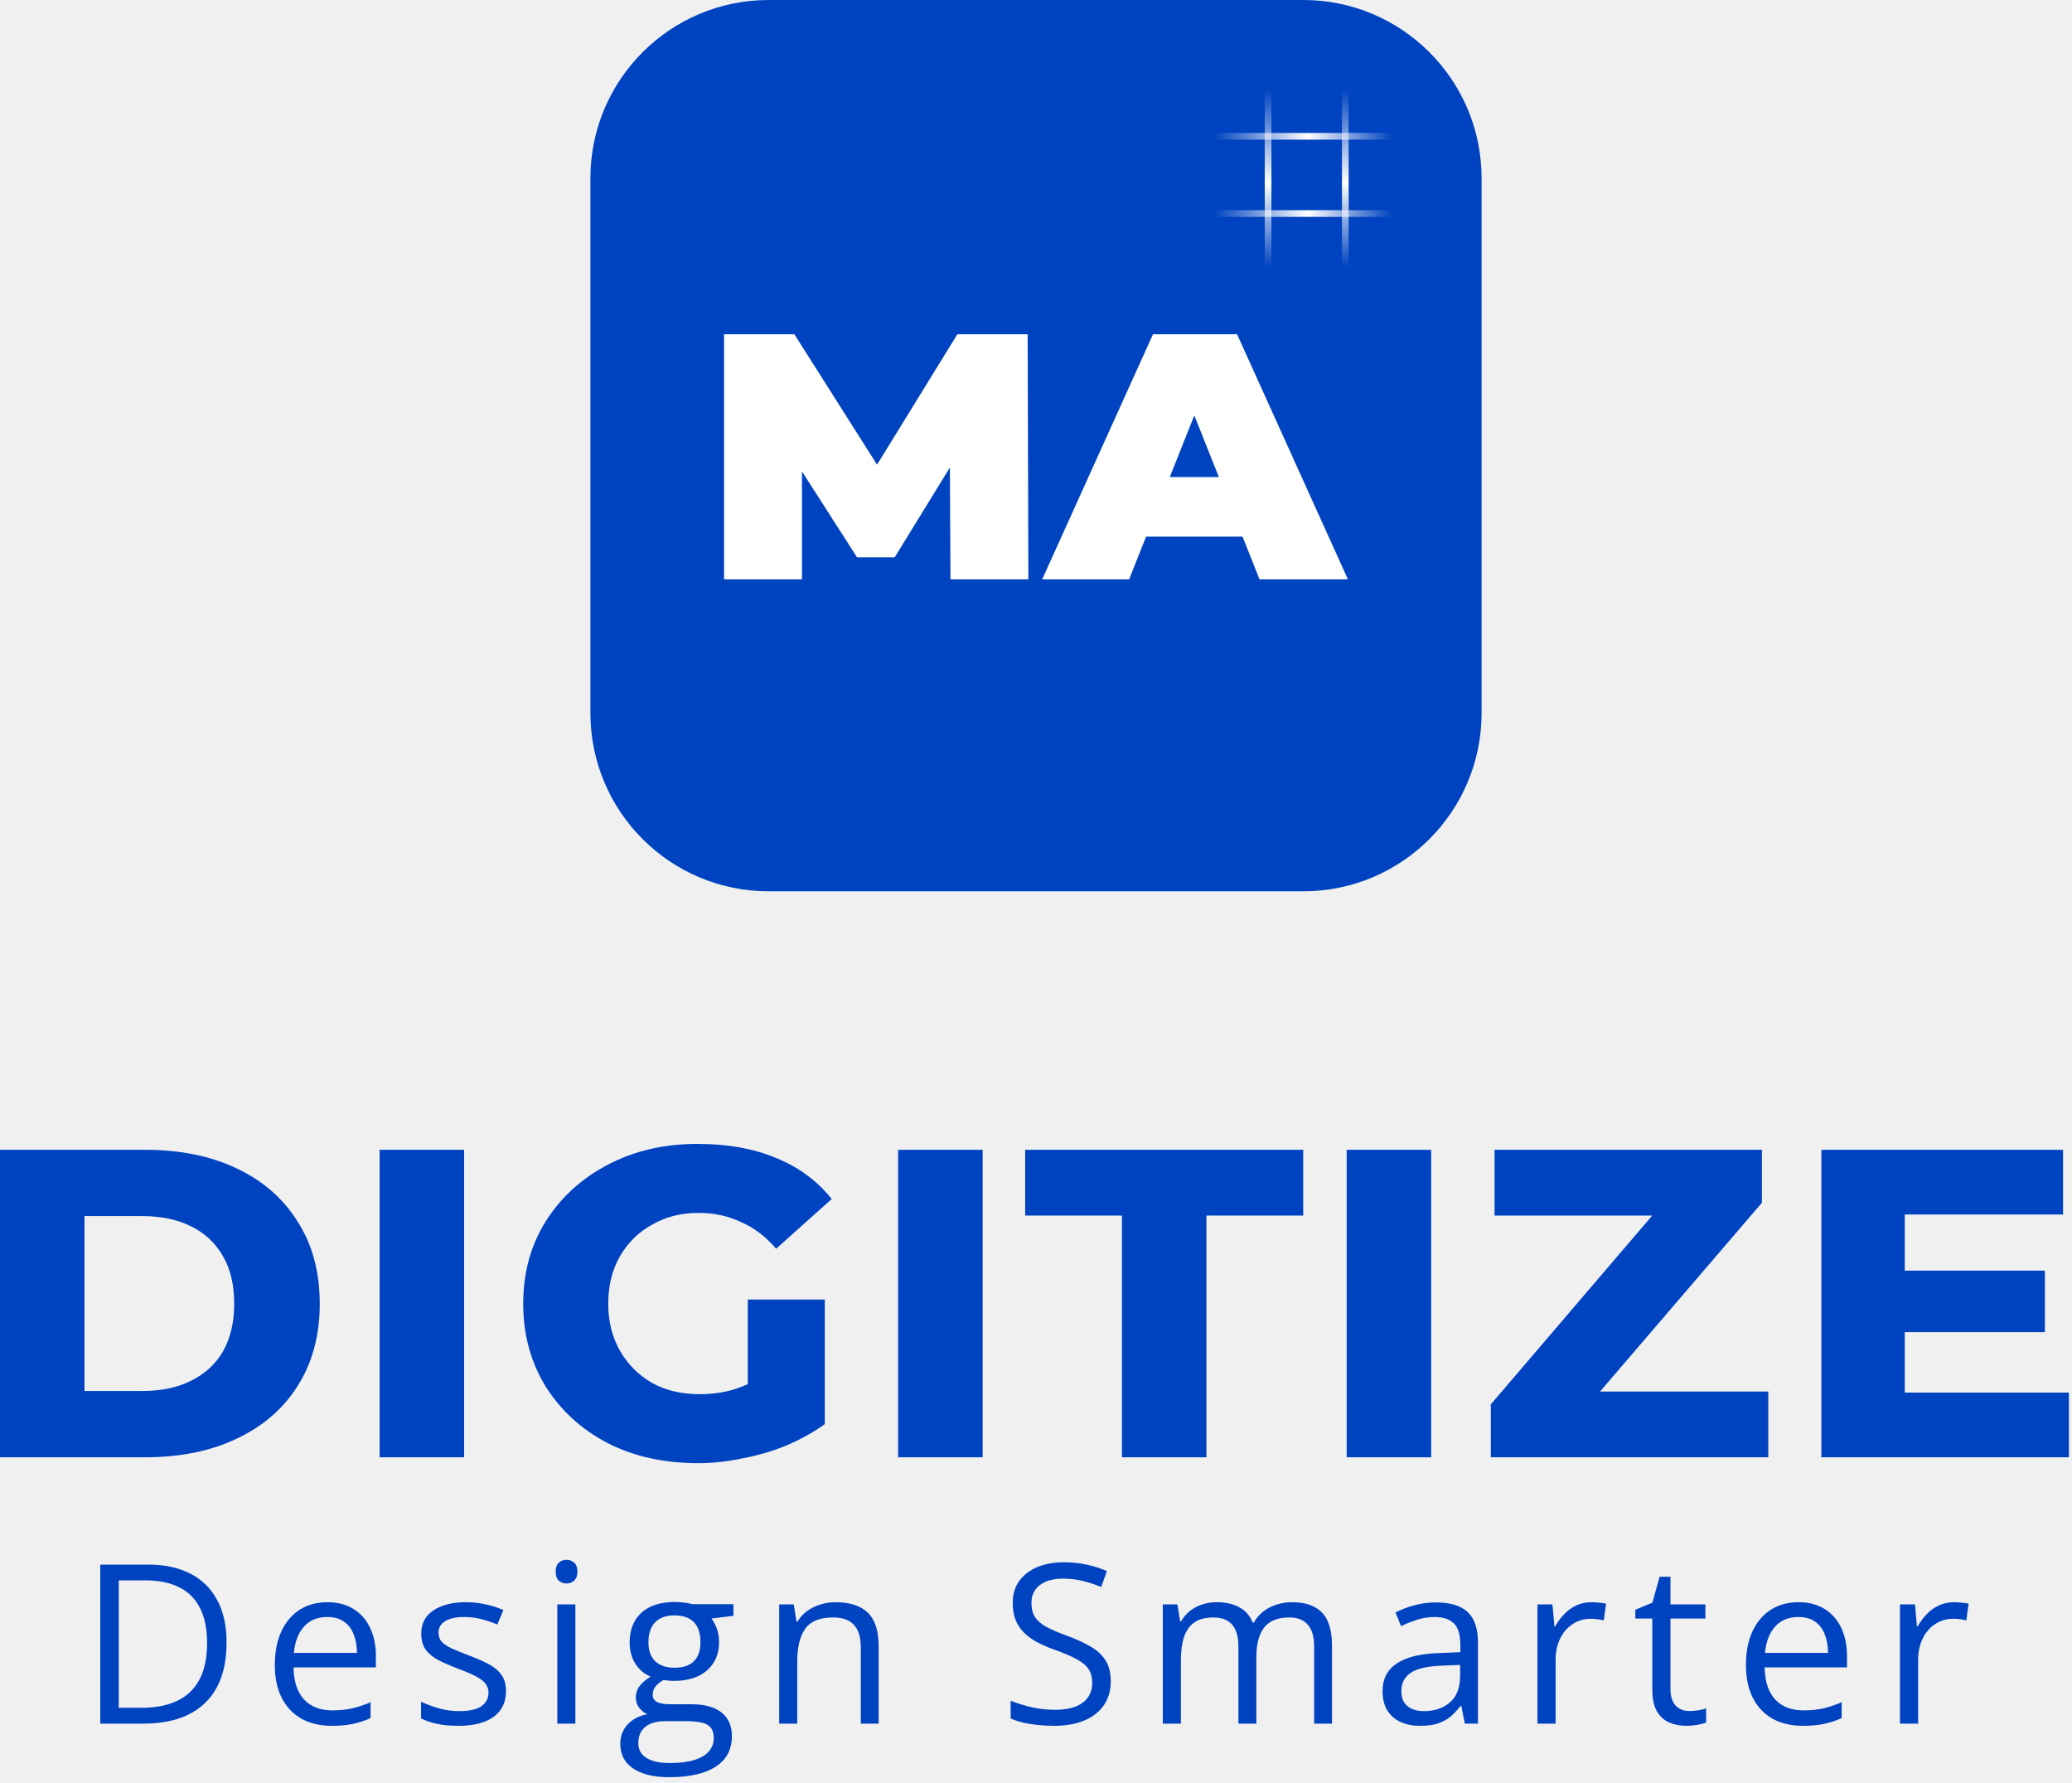
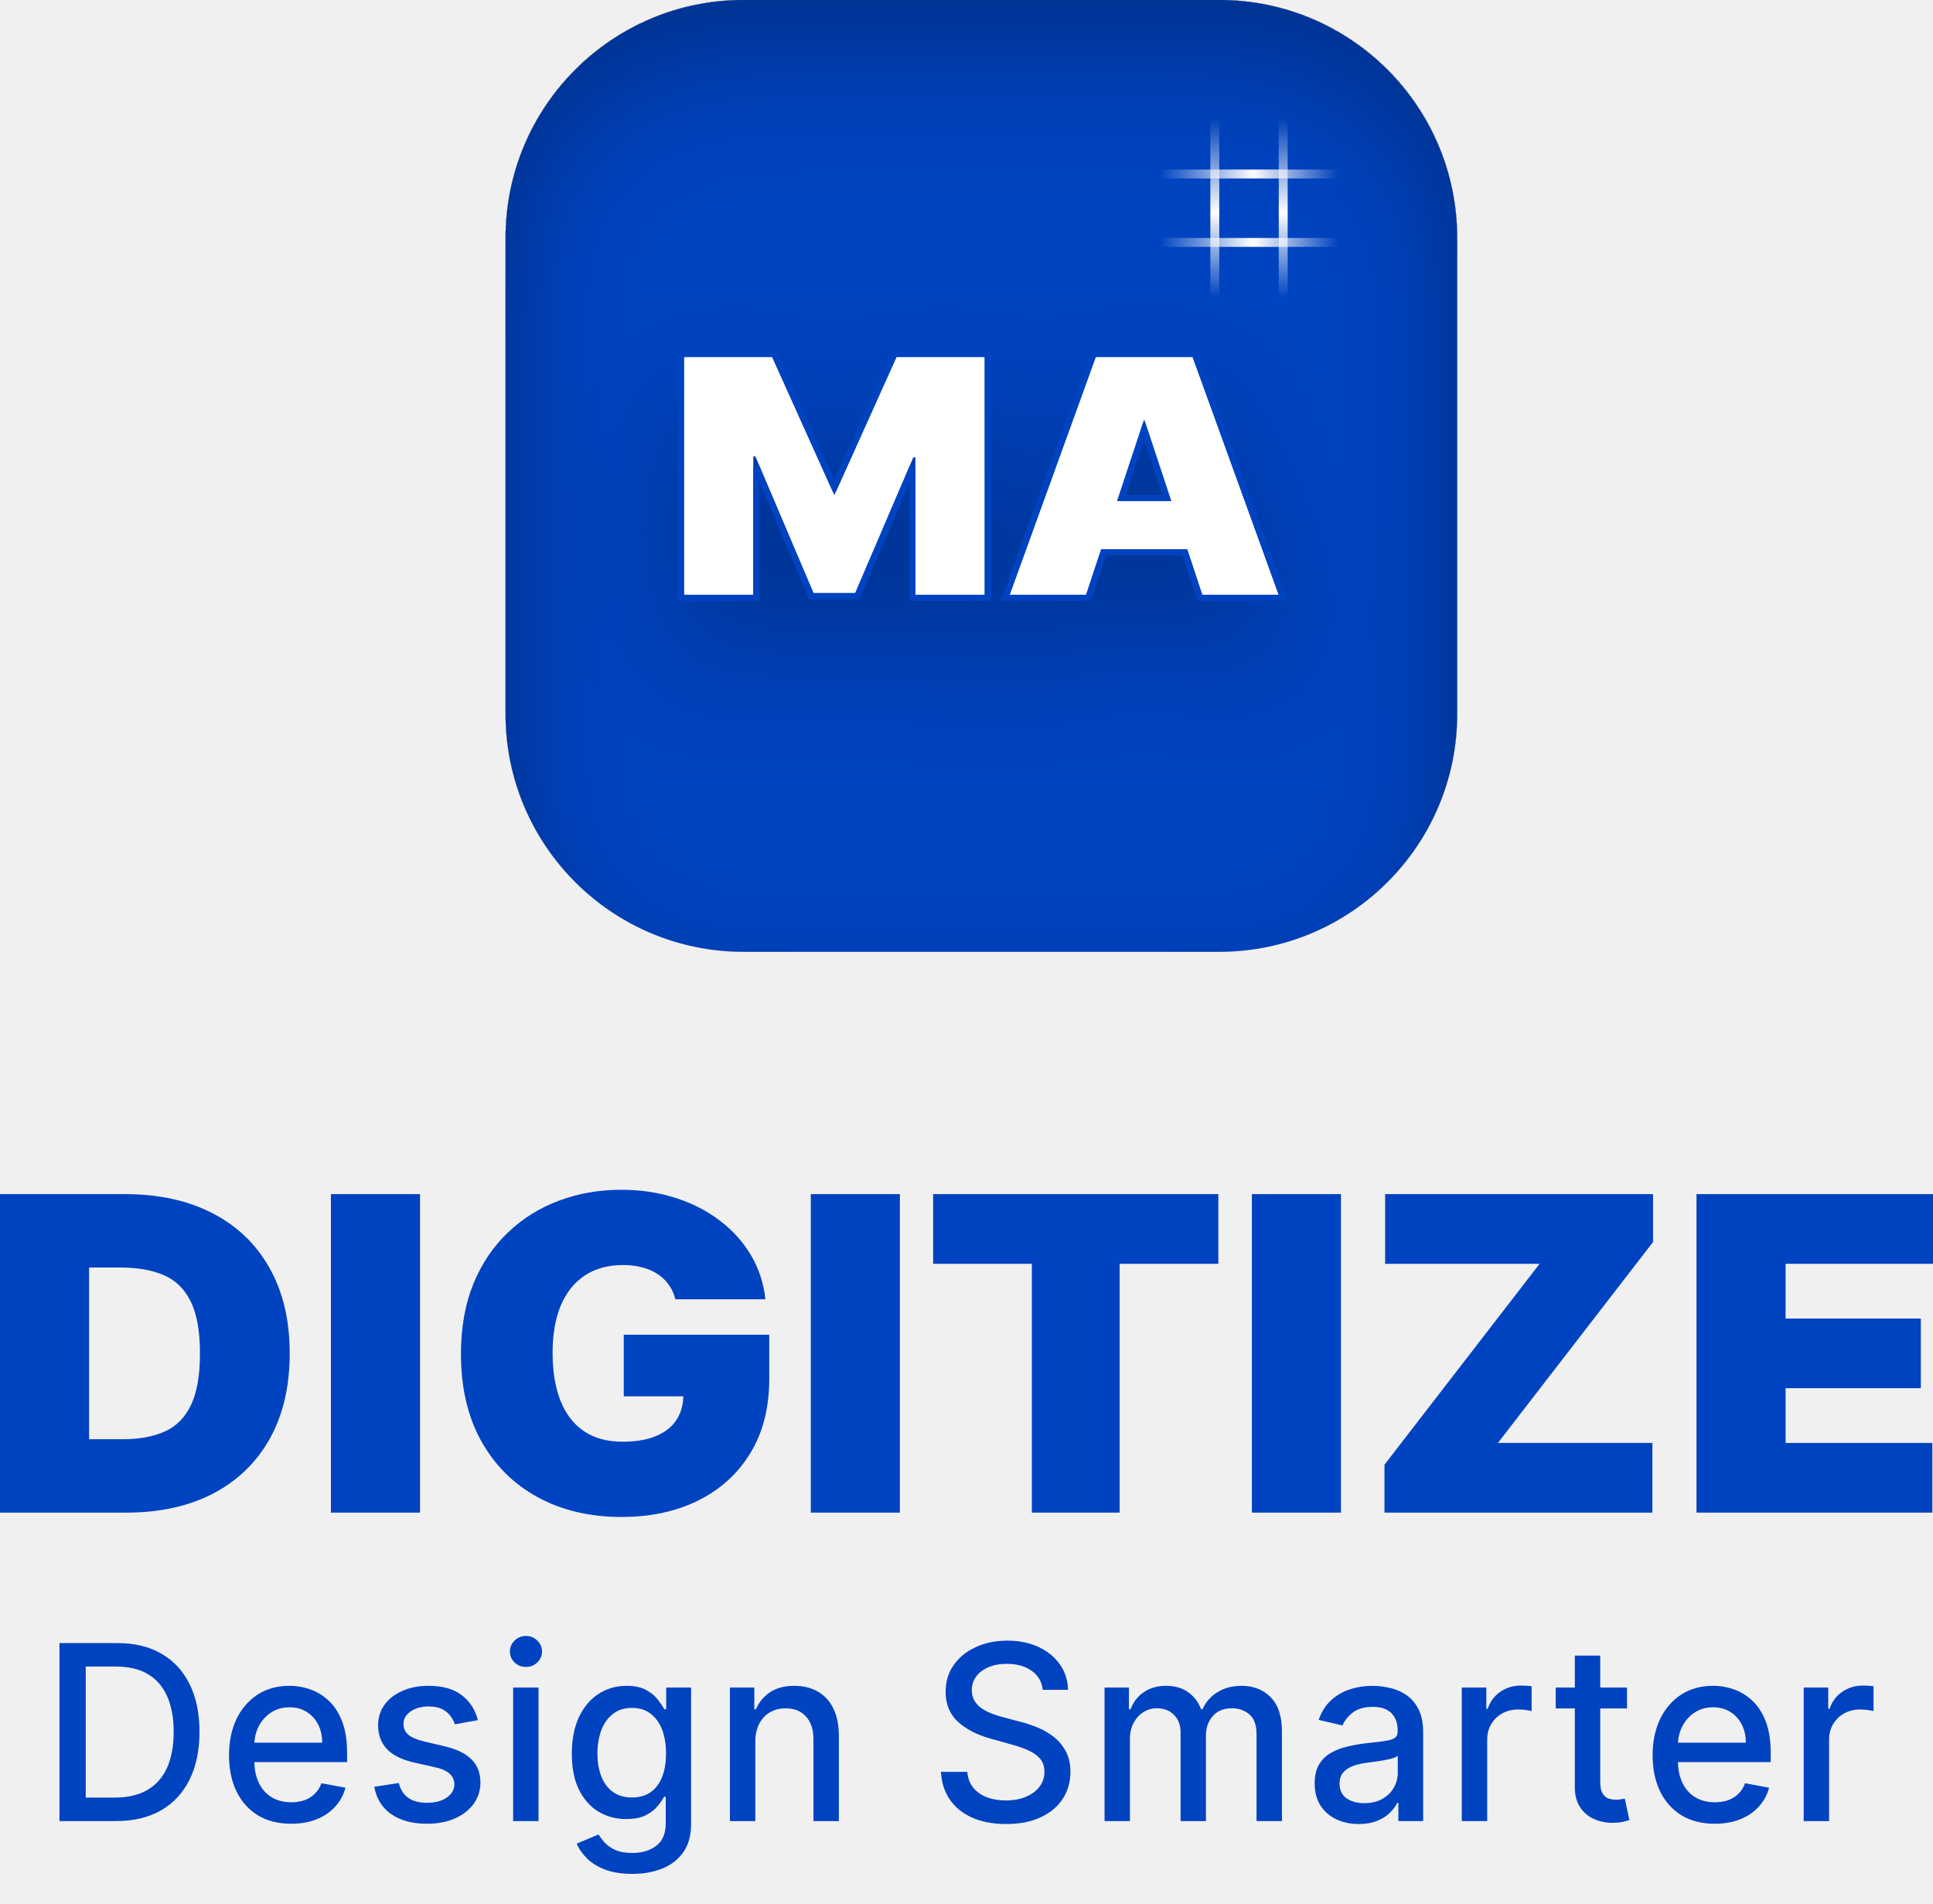
- <svg xmlns="http://www.w3.org/2000/svg" width="93" height="80" viewBox="0 0 93 80" fill="none">
-   <rect x="26.5" width="40" height="40" rx="8" fill="#0043C0" />
-   <path d="M32.5 26V15H35.654L40.207 22.181H38.548L42.971 15H46.125L46.158 26H42.662L42.63 20.091H43.182L40.158 25.01H38.467L35.313 20.091H35.996V26H32.5Z" fill="white" />
-   <path d="M46.777 26L51.752 15H55.525L60.5 26H56.533L52.858 16.76H54.354L50.679 26H46.777ZM49.736 24.083L50.712 21.411H55.947L56.923 24.083H49.736Z" fill="white" />
-   <path d="M56.917 4L56.917 12M60.383 4L60.383 12" stroke="url(#paint0_linear_3155_2923)" stroke-width="0.3" />
-   <path d="M54.5 6.117H62.5M54.5 9.583H62.5" stroke="url(#paint1_linear_3155_2923)" stroke-width="0.3" />
-   <path d="M0 65.4V51.6H6.504C8.088 51.6 9.464 51.88 10.632 52.44C11.816 53 12.728 53.8 13.368 54.84C14.024 55.864 14.352 57.088 14.352 58.512C14.352 59.92 14.024 61.144 13.368 62.184C12.728 63.208 11.816 64 10.632 64.56C9.464 65.12 8.088 65.4 6.504 65.4H0ZM3.792 62.424H6.384C7.232 62.424 7.96 62.272 8.568 61.968C9.192 61.664 9.672 61.224 10.008 60.648C10.344 60.056 10.512 59.344 10.512 58.512C10.512 57.664 10.344 56.952 10.008 56.376C9.672 55.784 9.192 55.336 8.568 55.032C7.96 54.728 7.232 54.576 6.384 54.576H3.792V62.424Z" fill="#0043C0" />
-   <path d="M17.039 65.4V51.6H20.831V65.4H17.039Z" fill="#0043C0" />
-   <path d="M37.02 63.912C36.508 64.28 35.932 64.6 35.292 64.872C34.668 65.128 34.012 65.32 33.324 65.448C32.652 65.592 31.988 65.664 31.332 65.664C29.796 65.664 28.436 65.36 27.252 64.752C26.068 64.128 25.14 63.272 24.468 62.184C23.812 61.096 23.484 59.872 23.484 58.512C23.484 57.12 23.82 55.888 24.492 54.816C25.164 53.744 26.092 52.896 27.276 52.272C28.46 51.648 29.804 51.336 31.308 51.336C32.652 51.336 33.82 51.544 34.812 51.96C35.82 52.36 36.66 52.976 37.332 53.808L34.836 56.04C34.372 55.496 33.844 55.096 33.252 54.84C32.676 54.568 32.044 54.432 31.356 54.432C30.572 54.432 29.876 54.608 29.268 54.96C28.66 55.296 28.18 55.768 27.828 56.376C27.476 56.984 27.3 57.696 27.3 58.512C27.3 59.296 27.476 60 27.828 60.624C28.18 61.232 28.66 61.712 29.268 62.064C29.876 62.4 30.588 62.568 31.404 62.568C32.076 62.568 32.684 62.464 33.228 62.256C33.788 62.048 34.34 61.736 34.884 61.32L37.02 63.912ZM33.564 63.96V58.32H37.02V63.912L33.564 63.96Z" fill="#0043C0" />
-   <path d="M40.312 65.4V51.6H44.105V65.4H40.312Z" fill="#0043C0" />
-   <path d="M50.358 65.4V54.552H46.014V51.6H58.494V54.552H54.15V65.4H50.358Z" fill="#0043C0" />
-   <path d="M60.445 65.4V51.6H64.237V65.4H60.445Z" fill="#0043C0" />
-   <path d="M66.914 65.4V63.024L75.266 53.256L75.698 54.552H67.082V51.6H79.082V53.976L70.706 63.744L70.274 62.448H79.37V65.4H66.914Z" fill="#0043C0" />
-   <path d="M85.11 57.024H91.782V59.784H85.11V57.024ZM85.494 62.496H92.862V65.4H81.75V51.6H92.598V54.504H85.494V62.496Z" fill="#0043C0" />
-   <path d="M10.169 73.716C10.169 74.52 10.023 75.192 9.729 75.732C9.437 76.269 9.012 76.675 8.455 76.948C7.902 77.218 7.229 77.353 6.438 77.353H4.5V70.215H6.653C7.379 70.215 8.004 70.348 8.528 70.615C9.052 70.879 9.456 71.271 9.739 71.792C10.026 72.31 10.169 72.951 10.169 73.716ZM9.295 73.745C9.295 73.104 9.188 72.575 8.973 72.158C8.761 71.742 8.449 71.432 8.035 71.231C7.625 71.025 7.122 70.923 6.526 70.923H5.33V76.641H6.341C7.324 76.641 8.061 76.398 8.553 75.913C9.048 75.428 9.295 74.705 9.295 73.745Z" fill="#0043C0" />
-   <path d="M14.694 71.904C15.15 71.904 15.541 72.005 15.866 72.207C16.192 72.409 16.441 72.692 16.613 73.057C16.786 73.418 16.872 73.841 16.872 74.326V74.829H13.176C13.185 75.457 13.342 75.936 13.645 76.265C13.947 76.593 14.374 76.758 14.924 76.758C15.262 76.758 15.562 76.727 15.822 76.665C16.083 76.603 16.353 76.512 16.633 76.392V77.105C16.363 77.225 16.094 77.313 15.827 77.368C15.563 77.424 15.251 77.451 14.89 77.451C14.375 77.451 13.926 77.347 13.542 77.139C13.161 76.927 12.865 76.618 12.653 76.211C12.442 75.804 12.336 75.306 12.336 74.717C12.336 74.141 12.432 73.643 12.624 73.223C12.819 72.799 13.093 72.474 13.444 72.246C13.799 72.018 14.216 71.904 14.694 71.904ZM14.685 72.568C14.252 72.568 13.907 72.71 13.649 72.993C13.392 73.276 13.239 73.672 13.19 74.18H16.023C16.019 73.861 15.969 73.581 15.871 73.34C15.777 73.096 15.632 72.907 15.437 72.773C15.241 72.637 14.991 72.568 14.685 72.568Z" fill="#0043C0" />
-   <path d="M22.711 75.889C22.711 76.231 22.625 76.519 22.452 76.753C22.283 76.984 22.039 77.158 21.72 77.275C21.404 77.393 21.026 77.451 20.587 77.451C20.213 77.451 19.889 77.422 19.615 77.363C19.342 77.305 19.102 77.222 18.898 77.114V76.367C19.116 76.475 19.376 76.572 19.679 76.66C19.981 76.748 20.291 76.792 20.606 76.792C21.069 76.792 21.404 76.717 21.612 76.567C21.821 76.418 21.925 76.214 21.925 75.957C21.925 75.811 21.883 75.682 21.798 75.571C21.716 75.457 21.578 75.348 21.383 75.244C21.188 75.137 20.917 75.019 20.572 74.893C20.23 74.762 19.934 74.634 19.684 74.507C19.436 74.377 19.244 74.219 19.107 74.033C18.974 73.848 18.907 73.607 18.907 73.311C18.907 72.858 19.09 72.511 19.454 72.27C19.822 72.026 20.304 71.904 20.899 71.904C21.222 71.904 21.523 71.937 21.803 72.002C22.086 72.064 22.35 72.148 22.594 72.256L22.32 72.905C22.099 72.811 21.863 72.731 21.612 72.666C21.362 72.601 21.106 72.568 20.846 72.568C20.471 72.568 20.183 72.63 19.981 72.754C19.783 72.878 19.684 73.047 19.684 73.262C19.684 73.428 19.729 73.564 19.82 73.672C19.915 73.779 20.064 73.88 20.27 73.975C20.475 74.069 20.745 74.18 21.08 74.307C21.415 74.43 21.705 74.559 21.949 74.692C22.193 74.823 22.381 74.982 22.511 75.171C22.644 75.356 22.711 75.596 22.711 75.889Z" fill="#0043C0" />
-   <path d="M25.825 72.002V77.353H25.015V72.002H25.825ZM25.43 70C25.563 70 25.677 70.044 25.771 70.132C25.869 70.216 25.918 70.35 25.918 70.532C25.918 70.711 25.869 70.845 25.771 70.933C25.677 71.02 25.563 71.064 25.43 71.064C25.29 71.064 25.172 71.02 25.078 70.933C24.987 70.845 24.941 70.711 24.941 70.532C24.941 70.35 24.987 70.216 25.078 70.132C25.172 70.044 25.29 70 25.43 70Z" fill="#0043C0" />
-   <path d="M30.038 79.756C29.335 79.756 28.793 79.624 28.412 79.36C28.031 79.1 27.841 78.734 27.841 78.262C27.841 77.926 27.947 77.64 28.158 77.402C28.373 77.165 28.669 77.007 29.047 76.929C28.907 76.864 28.787 76.766 28.686 76.636C28.588 76.505 28.539 76.356 28.539 76.186C28.539 75.991 28.593 75.82 28.7 75.674C28.811 75.524 28.979 75.381 29.203 75.244C28.923 75.13 28.695 74.938 28.52 74.668C28.347 74.394 28.261 74.077 28.261 73.716C28.261 73.332 28.34 73.005 28.5 72.734C28.66 72.461 28.891 72.253 29.193 72.109C29.496 71.966 29.862 71.894 30.292 71.894C30.386 71.894 30.481 71.899 30.575 71.909C30.673 71.916 30.766 71.927 30.854 71.943C30.941 71.956 31.018 71.973 31.083 71.992H32.919V72.515L31.933 72.637C32.03 72.764 32.112 72.917 32.177 73.096C32.242 73.275 32.274 73.473 32.274 73.691C32.274 74.225 32.094 74.65 31.732 74.966C31.371 75.278 30.875 75.435 30.243 75.435C30.093 75.435 29.94 75.421 29.784 75.395C29.625 75.483 29.503 75.581 29.418 75.689C29.337 75.796 29.296 75.92 29.296 76.06C29.296 76.164 29.327 76.247 29.389 76.309C29.454 76.37 29.547 76.416 29.667 76.445C29.787 76.471 29.932 76.484 30.102 76.484H31.044C31.627 76.484 32.073 76.606 32.382 76.851C32.694 77.095 32.851 77.451 32.851 77.92C32.851 78.512 32.61 78.966 32.128 79.282C31.646 79.598 30.95 79.756 30.038 79.756ZM30.062 79.121C30.505 79.121 30.871 79.076 31.161 78.984C31.454 78.897 31.672 78.768 31.815 78.599C31.962 78.433 32.035 78.234 32.035 78.003C32.035 77.788 31.986 77.625 31.889 77.515C31.791 77.407 31.648 77.336 31.459 77.3C31.27 77.261 31.039 77.241 30.766 77.241H29.838C29.597 77.241 29.387 77.279 29.208 77.353C29.029 77.428 28.891 77.539 28.793 77.686C28.699 77.832 28.651 78.014 28.651 78.232C28.651 78.522 28.773 78.742 29.018 78.892C29.262 79.045 29.61 79.121 30.062 79.121ZM30.273 74.844C30.66 74.844 30.951 74.746 31.146 74.551C31.342 74.356 31.439 74.071 31.439 73.696C31.439 73.296 31.34 72.996 31.142 72.798C30.943 72.596 30.65 72.495 30.263 72.495C29.892 72.495 29.605 72.599 29.403 72.808C29.205 73.013 29.105 73.314 29.105 73.711C29.105 74.076 29.206 74.356 29.408 74.551C29.61 74.746 29.898 74.844 30.273 74.844Z" fill="#0043C0" />
-   <path d="M37.508 71.904C38.143 71.904 38.623 72.061 38.948 72.373C39.274 72.682 39.437 73.18 39.437 73.867V77.353H38.636V73.921C38.636 73.475 38.533 73.141 38.328 72.92C38.126 72.699 37.815 72.588 37.395 72.588C36.803 72.588 36.386 72.755 36.145 73.091C35.905 73.426 35.784 73.913 35.784 74.551V77.353H34.974V72.002H35.628L35.75 72.773H35.794C35.908 72.585 36.053 72.427 36.228 72.3C36.404 72.17 36.601 72.072 36.819 72.007C37.037 71.939 37.267 71.904 37.508 71.904Z" fill="#0043C0" />
-   <path d="M49.855 75.454C49.855 75.877 49.749 76.239 49.537 76.538C49.329 76.834 49.036 77.061 48.658 77.217C48.281 77.373 47.836 77.451 47.325 77.451C47.055 77.451 46.8 77.438 46.559 77.412C46.318 77.386 46.096 77.349 45.895 77.3C45.693 77.251 45.515 77.191 45.362 77.119V76.323C45.606 76.424 45.904 76.519 46.256 76.606C46.607 76.691 46.975 76.733 47.359 76.733C47.717 76.733 48.02 76.686 48.268 76.592C48.515 76.494 48.702 76.356 48.829 76.177C48.959 75.995 49.024 75.776 49.024 75.522C49.024 75.278 48.971 75.075 48.863 74.912C48.756 74.746 48.577 74.596 48.326 74.463C48.079 74.326 47.74 74.181 47.31 74.028C47.008 73.921 46.741 73.804 46.51 73.677C46.279 73.546 46.085 73.4 45.929 73.237C45.773 73.075 45.654 72.886 45.572 72.671C45.494 72.456 45.455 72.21 45.455 71.934C45.455 71.553 45.551 71.227 45.743 70.957C45.938 70.684 46.207 70.475 46.549 70.332C46.894 70.186 47.289 70.112 47.735 70.112C48.116 70.112 48.468 70.148 48.79 70.22C49.116 70.291 49.413 70.387 49.684 70.508L49.425 71.221C49.168 71.113 48.894 71.024 48.605 70.952C48.318 70.88 48.022 70.845 47.716 70.845C47.41 70.845 47.151 70.89 46.94 70.981C46.731 71.069 46.572 71.195 46.461 71.357C46.35 71.52 46.295 71.714 46.295 71.939C46.295 72.189 46.347 72.397 46.451 72.564C46.559 72.73 46.728 72.878 46.959 73.008C47.193 73.135 47.503 73.268 47.887 73.408C48.307 73.561 48.663 73.724 48.956 73.897C49.249 74.066 49.472 74.274 49.625 74.522C49.778 74.766 49.855 75.076 49.855 75.454Z" fill="#0043C0" />
-   <path d="M58.003 71.904C58.592 71.904 59.036 72.059 59.336 72.368C59.635 72.674 59.785 73.167 59.785 73.848V77.353H58.984V73.887C58.984 73.454 58.89 73.13 58.701 72.915C58.516 72.697 58.239 72.588 57.871 72.588C57.353 72.588 56.977 72.738 56.743 73.037C56.509 73.337 56.392 73.778 56.392 74.36V77.353H55.586V73.887C55.586 73.597 55.544 73.356 55.459 73.164C55.378 72.972 55.254 72.829 55.088 72.734C54.925 72.637 54.718 72.588 54.468 72.588C54.113 72.588 53.828 72.661 53.613 72.808C53.398 72.954 53.242 73.172 53.145 73.462C53.05 73.748 53.003 74.102 53.003 74.522V77.353H52.192V72.002H52.847L52.969 72.759H53.013C53.12 72.573 53.255 72.417 53.418 72.29C53.581 72.163 53.763 72.067 53.965 72.002C54.167 71.937 54.382 71.904 54.609 71.904C55.016 71.904 55.356 71.981 55.63 72.134C55.907 72.284 56.107 72.513 56.23 72.822H56.274C56.45 72.513 56.691 72.284 56.997 72.134C57.303 71.981 57.638 71.904 58.003 71.904Z" fill="#0043C0" />
-   <path d="M64.452 71.914C65.09 71.914 65.564 72.057 65.873 72.344C66.182 72.63 66.337 73.088 66.337 73.716V77.353H65.746L65.59 76.562H65.551C65.401 76.758 65.245 76.922 65.082 77.056C64.919 77.186 64.731 77.285 64.516 77.353C64.304 77.419 64.044 77.451 63.734 77.451C63.409 77.451 63.119 77.394 62.865 77.28C62.615 77.166 62.416 76.994 62.27 76.763C62.126 76.532 62.055 76.239 62.055 75.884C62.055 75.35 62.266 74.94 62.69 74.653C63.113 74.367 63.757 74.211 64.623 74.185L65.546 74.145V73.818C65.546 73.356 65.447 73.032 65.248 72.847C65.049 72.661 64.769 72.568 64.408 72.568C64.128 72.568 63.861 72.609 63.607 72.69C63.353 72.772 63.113 72.868 62.885 72.978L62.636 72.363C62.877 72.24 63.153 72.134 63.466 72.046C63.778 71.958 64.107 71.914 64.452 71.914ZM65.536 74.717L64.721 74.751C64.053 74.777 63.583 74.886 63.31 75.078C63.036 75.27 62.899 75.542 62.899 75.894C62.899 76.2 62.992 76.426 63.178 76.572C63.363 76.719 63.609 76.792 63.915 76.792C64.39 76.792 64.779 76.66 65.082 76.397C65.385 76.133 65.536 75.737 65.536 75.21V74.717Z" fill="#0043C0" />
-   <path d="M71.439 71.904C71.546 71.904 71.658 71.911 71.775 71.924C71.893 71.934 71.997 71.948 72.088 71.968L71.985 72.72C71.897 72.697 71.8 72.679 71.692 72.666C71.585 72.653 71.484 72.647 71.39 72.647C71.175 72.647 70.971 72.69 70.779 72.778C70.591 72.863 70.424 72.987 70.281 73.149C70.138 73.309 70.026 73.503 69.944 73.731C69.863 73.955 69.822 74.206 69.822 74.482V77.353H69.007V72.002H69.681L69.769 72.988H69.803C69.913 72.79 70.047 72.609 70.203 72.446C70.359 72.28 70.54 72.148 70.745 72.051C70.954 71.953 71.185 71.904 71.439 71.904Z" fill="#0043C0" />
-   <path d="M75.827 76.787C75.961 76.787 76.097 76.776 76.237 76.753C76.377 76.73 76.491 76.703 76.579 76.67V77.3C76.485 77.342 76.353 77.378 76.184 77.407C76.018 77.436 75.855 77.451 75.695 77.451C75.412 77.451 75.155 77.402 74.924 77.305C74.693 77.204 74.507 77.034 74.367 76.797C74.231 76.559 74.162 76.231 74.162 75.811V72.637H73.4V72.241L74.167 71.924L74.489 70.762H74.978V72.002H76.545V72.637H74.978V75.786C74.978 76.121 75.054 76.372 75.207 76.538C75.363 76.704 75.57 76.787 75.827 76.787Z" fill="#0043C0" />
-   <path d="M80.724 71.904C81.179 71.904 81.57 72.005 81.895 72.207C82.221 72.409 82.47 72.692 82.643 73.057C82.815 73.418 82.901 73.841 82.901 74.326V74.829H79.205C79.215 75.457 79.371 75.936 79.674 76.265C79.977 76.593 80.403 76.758 80.953 76.758C81.292 76.758 81.591 76.727 81.852 76.665C82.112 76.603 82.382 76.512 82.662 76.392V77.105C82.392 77.225 82.123 77.313 81.856 77.368C81.593 77.424 81.28 77.451 80.919 77.451C80.405 77.451 79.955 77.347 79.571 77.139C79.19 76.927 78.894 76.618 78.683 76.211C78.471 75.804 78.365 75.306 78.365 74.717C78.365 74.141 78.461 73.643 78.653 73.223C78.849 72.799 79.122 72.474 79.474 72.246C79.829 72.018 80.245 71.904 80.724 71.904ZM80.714 72.568C80.281 72.568 79.936 72.71 79.679 72.993C79.421 73.276 79.269 73.672 79.22 74.18H82.052C82.049 73.861 81.998 73.581 81.9 73.34C81.806 73.096 81.661 72.907 81.466 72.773C81.27 72.637 81.02 72.568 80.714 72.568Z" fill="#0043C0" />
-   <path d="M87.71 71.904C87.817 71.904 87.93 71.911 88.047 71.924C88.164 71.934 88.268 71.948 88.359 71.968L88.257 72.72C88.169 72.697 88.071 72.679 87.964 72.666C87.856 72.653 87.755 72.647 87.661 72.647C87.446 72.647 87.243 72.69 87.051 72.778C86.862 72.863 86.696 72.987 86.553 73.149C86.409 73.309 86.297 73.503 86.216 73.731C86.134 73.955 86.094 74.206 86.094 74.482V77.353H85.278V72.002H85.952L86.04 72.988H86.074C86.185 72.79 86.318 72.609 86.475 72.446C86.631 72.28 86.811 72.148 87.017 72.051C87.225 71.953 87.456 71.904 87.71 71.904Z" fill="#0043C0" />
+ <svg xmlns="http://www.w3.org/2000/svg" width="65" height="64" viewBox="0 0 65 64" fill="none">
+   <g filter="url(#filter0_i_3509_2004)">
+     <rect x="17" width="32" height="32" rx="8" fill="#0043C0" />
+     <g filter="url(#filter1_d_3509_2004)">
+       <path d="M23 12H25.965L28.005 16.531H28.108L30.147 12H33.112V20H30.782V15.375H30.713L28.759 19.938H27.354L25.4 15.344H25.331V20H23V12Z" fill="white" />
+       <path d="M36.521 20H33.95L36.847 12H40.103L43 20H40.429L38.509 14.203H38.441L36.521 20ZM36.041 16.844H40.875V18.469H36.041V16.844Z" fill="white" />
+       <path d="M26.03 11.9L26.057 11.959L28.056 16.402L30.056 11.959L30.083 11.9H33.213V20.1H30.682V15.701L28.851 19.977L28.825 20.037H27.287L27.262 19.977L25.431 15.672V20.1H22.9V11.9H26.03ZM40.174 11.9L40.197 11.966L43.094 19.966L43.143 20.1H40.356L40.334 20.031L39.85 18.568H37.101L36.616 20.031L36.594 20.1H33.808L33.856 19.966L36.753 11.966L36.776 11.9H40.174ZM37.705 16.744H39.245L38.475 14.418L37.705 16.744Z" stroke="#0043C0" stroke-width="0.2" />
+     </g>
+     <path d="M40.85 4L40.85 10M43.15 4L43.15 10" stroke="url(#paint0_linear_3509_2004)" stroke-width="0.3" />
+     <path d="M39 5.85H45M39 8.15H45" stroke="url(#paint1_linear_3509_2004)" stroke-width="0.3" />
+   </g>
+   <path d="M4.246 50.854H0V40.146H4.203C5.338 40.146 6.319 40.361 7.145 40.789C7.974 41.215 8.614 41.828 9.063 42.63C9.515 43.428 9.742 44.385 9.742 45.5C9.742 46.615 9.517 47.574 9.068 48.376C8.619 49.174 7.983 49.787 7.161 50.216C6.338 50.641 5.367 50.854 4.246 50.854ZM2.996 48.386H4.138C4.684 48.386 5.149 48.3 5.534 48.13C5.922 47.959 6.216 47.664 6.417 47.246C6.622 46.828 6.724 46.246 6.724 45.5C6.724 44.754 6.62 44.172 6.412 43.754C6.207 43.336 5.905 43.041 5.507 42.87C5.112 42.7 4.627 42.614 4.052 42.614H2.996V48.386Z" fill="#0043C0" />
+   <path d="M14.124 40.146V50.854H11.128V40.146H14.124Z" fill="#0043C0" />
+   <path d="M22.71 43.681C22.663 43.496 22.589 43.334 22.489 43.194C22.388 43.051 22.262 42.931 22.112 42.834C21.964 42.733 21.792 42.658 21.594 42.609C21.4 42.557 21.187 42.53 20.953 42.53C20.45 42.53 20.021 42.647 19.665 42.881C19.313 43.114 19.044 43.451 18.857 43.89C18.674 44.329 18.582 44.859 18.582 45.479C18.582 46.106 18.67 46.643 18.846 47.089C19.022 47.535 19.285 47.877 19.633 48.114C19.982 48.351 20.414 48.47 20.932 48.47C21.388 48.47 21.767 48.405 22.069 48.276C22.374 48.147 22.602 47.964 22.753 47.727C22.904 47.49 22.979 47.211 22.979 46.891L23.496 46.943H20.975V44.873H25.867V46.357C25.867 47.333 25.654 48.168 25.226 48.862C24.802 49.552 24.217 50.082 23.47 50.451C22.726 50.817 21.873 51 20.91 51C19.836 51 18.893 50.779 18.081 50.336C17.27 49.893 16.636 49.263 16.179 48.443C15.727 47.624 15.5 46.65 15.5 45.521C15.5 44.636 15.639 43.851 15.915 43.168C16.195 42.485 16.583 41.908 17.079 41.438C17.575 40.964 18.148 40.606 18.798 40.366C19.448 40.122 20.145 40 20.889 40C21.542 40 22.149 40.091 22.71 40.272C23.274 40.45 23.771 40.704 24.202 41.035C24.637 41.363 24.987 41.751 25.253 42.201C25.519 42.651 25.68 43.144 25.738 43.681H22.71Z" fill="#0043C0" />
+   <path d="M30.26 40.146V50.854H27.264V40.146H30.26Z" fill="#0043C0" />
+   <path d="M31.378 42.489V40.146H40.969V42.489H37.65V50.854H34.697V42.489H31.378Z" fill="#0043C0" />
+   <path d="M45.092 40.146V50.854H42.096V40.146H45.092Z" fill="#0043C0" />
+   <path d="M46.555 50.854V49.243L51.771 42.489H46.577V40.146H55.586V41.757L50.37 48.511H55.564V50.854H46.555Z" fill="#0043C0" />
+   <path d="M57.047 50.854V40.146H65V42.489H60.043V44.329H64.591V46.671H60.043V48.511H64.978V50.854H57.047Z" fill="#0043C0" />
+   <path d="M3.894 61.224H2V55.24H3.954C4.527 55.24 5.02 55.359 5.431 55.599C5.842 55.837 6.158 56.178 6.377 56.624C6.598 57.069 6.708 57.601 6.708 58.223C6.708 58.846 6.597 59.382 6.374 59.83C6.153 60.278 5.833 60.623 5.414 60.864C4.995 61.104 4.488 61.224 3.894 61.224ZM2.883 60.435H3.846C4.291 60.435 4.662 60.349 4.957 60.178C5.252 60.004 5.473 59.754 5.62 59.427C5.766 59.097 5.84 58.696 5.84 58.223C5.84 57.753 5.766 57.355 5.62 57.028C5.475 56.7 5.259 56.452 4.971 56.283C4.684 56.113 4.326 56.029 3.9 56.029H2.883V60.435Z" fill="#0043C0" />
+   <path d="M9.789 61.314C9.357 61.314 8.985 61.22 8.672 61.031C8.362 60.84 8.122 60.572 7.952 60.227C7.785 59.88 7.701 59.474 7.701 59.009C7.701 58.549 7.785 58.144 7.952 57.793C8.122 57.443 8.358 57.169 8.661 56.972C8.966 56.776 9.322 56.677 9.729 56.677C9.977 56.677 10.217 56.719 10.449 56.803C10.682 56.886 10.89 57.018 11.075 57.197C11.26 57.376 11.405 57.609 11.512 57.895C11.619 58.18 11.672 58.526 11.672 58.933V59.242H8.184V58.588H10.835C10.835 58.358 10.789 58.155 10.698 57.977C10.607 57.798 10.478 57.657 10.312 57.554C10.148 57.45 9.956 57.399 9.735 57.399C9.495 57.399 9.286 57.459 9.107 57.58C8.93 57.699 8.792 57.855 8.695 58.047C8.6 58.238 8.552 58.446 8.552 58.67V59.181C8.552 59.481 8.604 59.736 8.707 59.947C8.811 60.157 8.957 60.318 9.144 60.429C9.33 60.538 9.548 60.592 9.798 60.592C9.96 60.592 10.107 60.569 10.241 60.522C10.374 60.474 10.489 60.401 10.586 60.306C10.684 60.211 10.758 60.093 10.809 59.953L11.618 60.102C11.553 60.345 11.437 60.558 11.269 60.741C11.104 60.923 10.895 61.064 10.644 61.165C10.394 61.264 10.109 61.314 9.789 61.314Z" fill="#0043C0" />
+   <path d="M16.069 57.831L15.295 57.971C15.262 57.87 15.211 57.774 15.14 57.682C15.072 57.591 14.979 57.516 14.861 57.457C14.742 57.399 14.595 57.37 14.418 57.37C14.176 57.37 13.974 57.425 13.812 57.536C13.65 57.645 13.569 57.786 13.569 57.96C13.569 58.11 13.623 58.231 13.732 58.322C13.841 58.414 14.016 58.489 14.258 58.547L14.955 58.711C15.359 58.806 15.659 58.953 15.858 59.152C16.056 59.351 16.155 59.609 16.155 59.926C16.155 60.195 16.078 60.435 15.926 60.645C15.776 60.853 15.565 61.017 15.295 61.136C15.026 61.255 14.715 61.314 14.361 61.314C13.869 61.314 13.468 61.207 13.158 60.993C12.847 60.776 12.657 60.47 12.586 60.072L13.412 59.944C13.463 60.164 13.569 60.33 13.729 60.443C13.889 60.554 14.098 60.61 14.355 60.61C14.635 60.61 14.859 60.55 15.026 60.432C15.194 60.311 15.278 60.164 15.278 59.99C15.278 59.85 15.226 59.732 15.123 59.637C15.022 59.541 14.867 59.469 14.658 59.421L13.915 59.254C13.505 59.159 13.203 59.007 13.006 58.798C12.812 58.59 12.715 58.326 12.715 58.007C12.715 57.742 12.787 57.51 12.932 57.311C13.077 57.112 13.277 56.958 13.532 56.847C13.787 56.734 14.08 56.677 14.409 56.677C14.883 56.677 15.257 56.782 15.529 56.993C15.801 57.201 15.981 57.481 16.069 57.831Z" fill="#0043C0" />
+   <path d="M17.255 61.224V56.736H18.109V61.224H17.255ZM17.686 56.043C17.538 56.043 17.41 55.992 17.303 55.891C17.199 55.788 17.146 55.665 17.146 55.523C17.146 55.379 17.199 55.256 17.303 55.155C17.41 55.052 17.538 55 17.686 55C17.835 55 17.961 55.052 18.066 55.155C18.173 55.256 18.226 55.379 18.226 55.523C18.226 55.665 18.173 55.788 18.066 55.891C17.961 55.992 17.835 56.043 17.686 56.043Z" fill="#0043C0" />
+   <path d="M21.259 63C20.91 63 20.61 62.953 20.359 62.86C20.109 62.766 19.906 62.643 19.748 62.489C19.59 62.335 19.471 62.166 19.393 61.983L20.128 61.673C20.179 61.759 20.247 61.85 20.333 61.945C20.421 62.043 20.539 62.125 20.688 62.194C20.838 62.262 21.031 62.296 21.267 62.296C21.591 62.296 21.859 62.215 22.07 62.053C22.282 61.894 22.387 61.638 22.387 61.288V60.405H22.333C22.282 60.501 22.207 60.607 22.11 60.724C22.015 60.841 21.884 60.942 21.716 61.028C21.548 61.114 21.33 61.156 21.062 61.156C20.715 61.156 20.403 61.074 20.125 60.908C19.849 60.74 19.63 60.494 19.468 60.169C19.308 59.842 19.228 59.439 19.228 58.962C19.228 58.485 19.307 58.076 19.465 57.735C19.625 57.394 19.844 57.133 20.122 56.952C20.4 56.769 20.715 56.677 21.067 56.677C21.34 56.677 21.56 56.724 21.727 56.817C21.895 56.909 22.025 57.016 22.119 57.139C22.214 57.261 22.287 57.37 22.339 57.463H22.402V56.736H23.239V61.323C23.239 61.709 23.151 62.025 22.976 62.273C22.801 62.52 22.564 62.703 22.265 62.822C21.967 62.941 21.632 63 21.259 63ZM21.25 60.432C21.496 60.432 21.704 60.373 21.873 60.256C22.044 60.138 22.174 59.968 22.262 59.748C22.351 59.526 22.396 59.26 22.396 58.95C22.396 58.648 22.352 58.383 22.265 58.153C22.177 57.923 22.048 57.744 21.879 57.615C21.709 57.484 21.5 57.419 21.25 57.419C20.993 57.419 20.779 57.487 20.608 57.624C20.436 57.758 20.307 57.941 20.219 58.173C20.133 58.405 20.09 58.664 20.09 58.95C20.09 59.245 20.134 59.503 20.222 59.725C20.309 59.947 20.439 60.12 20.61 60.245C20.784 60.369 20.997 60.432 21.25 60.432Z" fill="#0043C0" />
+   <path d="M25.399 58.559V61.224H24.545V56.736H25.365V57.466H25.419C25.52 57.228 25.678 57.038 25.894 56.893C26.111 56.749 26.384 56.677 26.713 56.677C27.012 56.677 27.274 56.741 27.499 56.87C27.724 56.997 27.898 57.185 28.022 57.437C28.146 57.688 28.208 57.999 28.208 58.369V61.224H27.353V58.474C27.353 58.149 27.271 57.895 27.105 57.712C26.939 57.526 26.712 57.434 26.422 57.434C26.224 57.434 26.048 57.478 25.894 57.565C25.741 57.653 25.62 57.782 25.531 57.951C25.443 58.119 25.399 58.321 25.399 58.559Z" fill="#0043C0" />
+   <path d="M35.064 56.812C35.033 56.535 34.908 56.321 34.687 56.169C34.466 56.015 34.188 55.938 33.852 55.938C33.612 55.938 33.405 55.977 33.23 56.055C33.054 56.131 32.918 56.236 32.821 56.37C32.726 56.503 32.678 56.654 32.678 56.823C32.678 56.965 32.711 57.088 32.775 57.191C32.842 57.295 32.929 57.381 33.035 57.451C33.144 57.52 33.26 57.577 33.384 57.624C33.508 57.669 33.627 57.706 33.741 57.735L34.312 57.887C34.499 57.934 34.691 57.997 34.887 58.077C35.083 58.157 35.265 58.262 35.432 58.392C35.6 58.523 35.735 58.684 35.838 58.877C35.943 59.07 35.995 59.301 35.995 59.57C35.995 59.909 35.909 60.21 35.738 60.473C35.569 60.736 35.322 60.943 34.998 61.095C34.676 61.247 34.287 61.323 33.83 61.323C33.392 61.323 33.013 61.252 32.693 61.11C32.373 60.967 32.122 60.766 31.941 60.505C31.76 60.242 31.66 59.93 31.641 59.57H32.527C32.544 59.786 32.613 59.966 32.733 60.11C32.855 60.252 33.01 60.359 33.198 60.429C33.389 60.497 33.597 60.531 33.824 60.531C34.073 60.531 34.295 60.491 34.489 60.411C34.686 60.329 34.84 60.217 34.952 60.072C35.065 59.926 35.121 59.756 35.121 59.561C35.121 59.384 35.071 59.239 34.972 59.126C34.875 59.013 34.743 58.919 34.575 58.845C34.41 58.771 34.222 58.706 34.012 58.649L33.321 58.456C32.853 58.326 32.481 58.134 32.207 57.881C31.935 57.628 31.798 57.293 31.798 56.876C31.798 56.531 31.89 56.23 32.073 55.973C32.255 55.716 32.503 55.516 32.815 55.374C33.128 55.23 33.48 55.158 33.873 55.158C34.269 55.158 34.618 55.229 34.921 55.371C35.226 55.513 35.466 55.709 35.641 55.958C35.816 56.206 35.907 56.49 35.915 56.812H35.064Z" fill="#0043C0" />
+   <path d="M37.142 61.224V56.736H37.962V57.466H38.017C38.108 57.219 38.258 57.026 38.465 56.888C38.673 56.747 38.921 56.677 39.211 56.677C39.504 56.677 39.75 56.747 39.948 56.888C40.148 57.028 40.295 57.221 40.391 57.466H40.436C40.541 57.226 40.708 57.035 40.936 56.893C41.165 56.749 41.437 56.677 41.753 56.677C42.151 56.677 42.476 56.805 42.727 57.06C42.981 57.315 43.107 57.7 43.107 58.214V61.224H42.253V58.296C42.253 57.992 42.172 57.772 42.01 57.636C41.849 57.499 41.655 57.431 41.431 57.431C41.152 57.431 40.936 57.519 40.782 57.694C40.628 57.867 40.551 58.09 40.551 58.363V61.224H39.699V58.24C39.699 57.997 39.625 57.801 39.476 57.653C39.328 57.505 39.135 57.431 38.896 57.431C38.734 57.431 38.585 57.475 38.448 57.562C38.313 57.648 38.203 57.768 38.119 57.922C38.038 58.076 37.996 58.254 37.996 58.456V61.224H37.142Z" fill="#0043C0" />
+   <path d="M45.69 61.323C45.412 61.323 45.161 61.27 44.936 61.165C44.711 61.058 44.533 60.903 44.402 60.7C44.272 60.498 44.208 60.25 44.208 59.955C44.208 59.702 44.255 59.494 44.35 59.33C44.446 59.166 44.574 59.037 44.736 58.942C44.898 58.846 45.079 58.774 45.279 58.725C45.479 58.677 45.683 58.64 45.89 58.614C46.153 58.583 46.366 58.558 46.53 58.538C46.694 58.517 46.813 58.483 46.887 58.436C46.962 58.389 46.999 58.313 46.999 58.208V58.188C46.999 57.933 46.928 57.735 46.787 57.595C46.648 57.454 46.441 57.384 46.164 57.384C45.877 57.384 45.65 57.45 45.484 57.58C45.321 57.709 45.207 57.852 45.145 58.01L44.342 57.822C44.437 57.55 44.576 57.33 44.759 57.162C44.944 56.993 45.156 56.87 45.396 56.794C45.636 56.716 45.888 56.677 46.153 56.677C46.328 56.677 46.514 56.699 46.71 56.741C46.908 56.782 47.093 56.858 47.264 56.969C47.438 57.08 47.58 57.239 47.69 57.446C47.8 57.65 47.856 57.916 47.856 58.243V61.224H47.022V60.61H46.987C46.932 60.723 46.849 60.834 46.739 60.943C46.628 61.052 46.486 61.143 46.313 61.215C46.14 61.287 45.932 61.323 45.69 61.323ZM45.876 60.622C46.112 60.622 46.314 60.574 46.482 60.478C46.651 60.383 46.78 60.258 46.867 60.105C46.957 59.949 47.002 59.782 47.002 59.605V59.026C46.971 59.057 46.912 59.087 46.824 59.114C46.739 59.139 46.641 59.162 46.53 59.181C46.42 59.199 46.312 59.215 46.207 59.231C46.103 59.245 46.015 59.256 45.944 59.266C45.779 59.287 45.627 59.323 45.49 59.374C45.355 59.425 45.246 59.498 45.165 59.593C45.085 59.687 45.045 59.811 45.045 59.967C45.045 60.183 45.123 60.347 45.279 60.458C45.435 60.567 45.634 60.622 45.876 60.622Z" fill="#0043C0" />
+   <path d="M49.154 61.224V56.736H49.98V57.449H50.026C50.106 57.207 50.247 57.017 50.449 56.879C50.652 56.739 50.883 56.668 51.14 56.668C51.193 56.668 51.256 56.67 51.328 56.674C51.403 56.678 51.461 56.683 51.503 56.689V57.525C51.468 57.515 51.407 57.504 51.32 57.492C51.232 57.479 51.145 57.472 51.057 57.472C50.855 57.472 50.675 57.516 50.517 57.603C50.361 57.689 50.237 57.809 50.146 57.963C50.054 58.115 50.009 58.288 50.009 58.483V61.224H49.154Z" fill="#0043C0" />
+   <path d="M54.71 56.736V57.437H52.313V56.736H54.71ZM52.956 55.66H53.81V59.906C53.81 60.075 53.835 60.203 53.885 60.288C53.934 60.372 53.998 60.43 54.076 60.461C54.156 60.49 54.243 60.505 54.336 60.505C54.405 60.505 54.465 60.5 54.516 60.49C54.568 60.48 54.608 60.473 54.636 60.467L54.79 61.188C54.741 61.208 54.67 61.227 54.579 61.247C54.488 61.268 54.373 61.28 54.236 61.282C54.011 61.286 53.802 61.245 53.608 61.159C53.413 61.074 53.256 60.941 53.136 60.762C53.016 60.583 52.956 60.358 52.956 60.087V55.66Z" fill="#0043C0" />
+   <path d="M57.66 61.314C57.228 61.314 56.856 61.22 56.543 61.031C56.233 60.84 55.993 60.572 55.823 60.227C55.656 59.88 55.572 59.474 55.572 59.009C55.572 58.549 55.656 58.144 55.823 57.793C55.993 57.443 56.229 57.169 56.532 56.972C56.837 56.776 57.193 56.677 57.6 56.677C57.848 56.677 58.088 56.719 58.32 56.803C58.553 56.886 58.761 57.018 58.946 57.197C59.131 57.376 59.276 57.609 59.383 57.895C59.49 58.18 59.543 58.526 59.543 58.933V59.242H56.055V58.588H58.706C58.706 58.358 58.66 58.155 58.569 57.977C58.477 57.798 58.349 57.657 58.183 57.554C58.019 57.45 57.827 57.399 57.606 57.399C57.366 57.399 57.157 57.459 56.977 57.58C56.8 57.699 56.663 57.855 56.566 58.047C56.471 58.238 56.423 58.446 56.423 58.67V59.181C56.423 59.481 56.475 59.736 56.578 59.947C56.682 60.157 56.828 60.318 57.015 60.429C57.201 60.538 57.419 60.592 57.669 60.592C57.831 60.592 57.978 60.569 58.112 60.522C58.245 60.474 58.36 60.401 58.457 60.306C58.554 60.211 58.629 60.093 58.68 59.953L59.489 60.102C59.424 60.345 59.308 60.558 59.14 60.741C58.974 60.923 58.766 61.064 58.514 61.165C58.265 61.264 57.98 61.314 57.66 61.314Z" fill="#0043C0" />
+   <path d="M60.652 61.224V56.736H61.477V57.449H61.523C61.603 57.207 61.744 57.017 61.946 56.879C62.15 56.739 62.38 56.668 62.637 56.668C62.691 56.668 62.753 56.67 62.826 56.674C62.9 56.678 62.958 56.683 63 56.689V57.525C62.966 57.515 62.905 57.504 62.817 57.492C62.73 57.479 62.642 57.472 62.554 57.472C62.352 57.472 62.172 57.516 62.014 57.603C61.858 57.689 61.734 57.809 61.643 57.963C61.552 58.115 61.506 58.288 61.506 58.483V61.224H60.652Z" fill="#0043C0" />
  <defs>
-     <linearGradient id="paint0_linear_3155_2923" x1="59.733" y1="4" x2="59.733" y2="12" gradientUnits="userSpaceOnUse">
+     <filter id="filter0_i_3509_2004" x="17" y="0" width="32" height="34" filterUnits="userSpaceOnUse" color-interpolation-filters="sRGB">
+       <feFlood flood-opacity="0" result="BackgroundImageFix" />
+       <feBlend mode="normal" in="SourceGraphic" in2="BackgroundImageFix" result="shape" />
+       <feColorMatrix in="SourceAlpha" type="matrix" values="0 0 0 0 0 0 0 0 0 0 0 0 0 0 0 0 0 0 127 0" result="hardAlpha" />
+       <feOffset dy="2" />
+       <feGaussianBlur stdDeviation="2" />
+       <feComposite in2="hardAlpha" operator="arithmetic" k2="-1" k3="1" />
+       <feColorMatrix type="matrix" values="0 0 0 0 0 0 0 0 0 0 0 0 0 0 0 0 0 0 0.25 0" />
+       <feBlend mode="normal" in2="shape" result="effect1_innerShadow_3509_2004" />
+     </filter>
+     <filter id="filter1_d_3509_2004" x="18.8" y="9.8" width="28.485" height="16.4" filterUnits="userSpaceOnUse" color-interpolation-filters="sRGB">
+       <feFlood flood-opacity="0" result="BackgroundImageFix" />
+       <feColorMatrix in="SourceAlpha" type="matrix" values="0 0 0 0 0 0 0 0 0 0 0 0 0 0 0 0 0 0 127 0" result="hardAlpha" />
+       <feOffset dy="2" />
+       <feGaussianBlur stdDeviation="2" />
+       <feComposite in2="hardAlpha" operator="out" />
+       <feColorMatrix type="matrix" values="0 0 0 0 0 0 0 0 0 0 0 0 0 0 0 0 0 0 0.25 0" />
+       <feBlend mode="normal" in2="BackgroundImageFix" result="effect1_dropShadow_3509_2004" />
+       <feBlend mode="normal" in="SourceGraphic" in2="effect1_dropShadow_3509_2004" result="shape" />
+     </filter>
+     <linearGradient id="paint0_linear_3509_2004" x1="42.5" y1="4" x2="42.5" y2="10" gradientUnits="userSpaceOnUse">
      <stop stop-color="white" stop-opacity="0" />
      <stop offset="0.525" stop-color="white" />
      <stop offset="1" stop-color="white" stop-opacity="0" />
    </linearGradient>
-     <linearGradient id="paint1_linear_3155_2923" x1="54.5" y1="10.233" x2="62.5" y2="10.233" gradientUnits="userSpaceOnUse">
+     <linearGradient id="paint1_linear_3509_2004" x1="39" y1="8.8" x2="45" y2="8.8" gradientUnits="userSpaceOnUse">
      <stop stop-color="white" stop-opacity="0" />
      <stop offset="0.525" stop-color="white" />
      <stop offset="1" stop-color="white" stop-opacity="0" />
    </linearGradient>
  </defs>
</svg>
